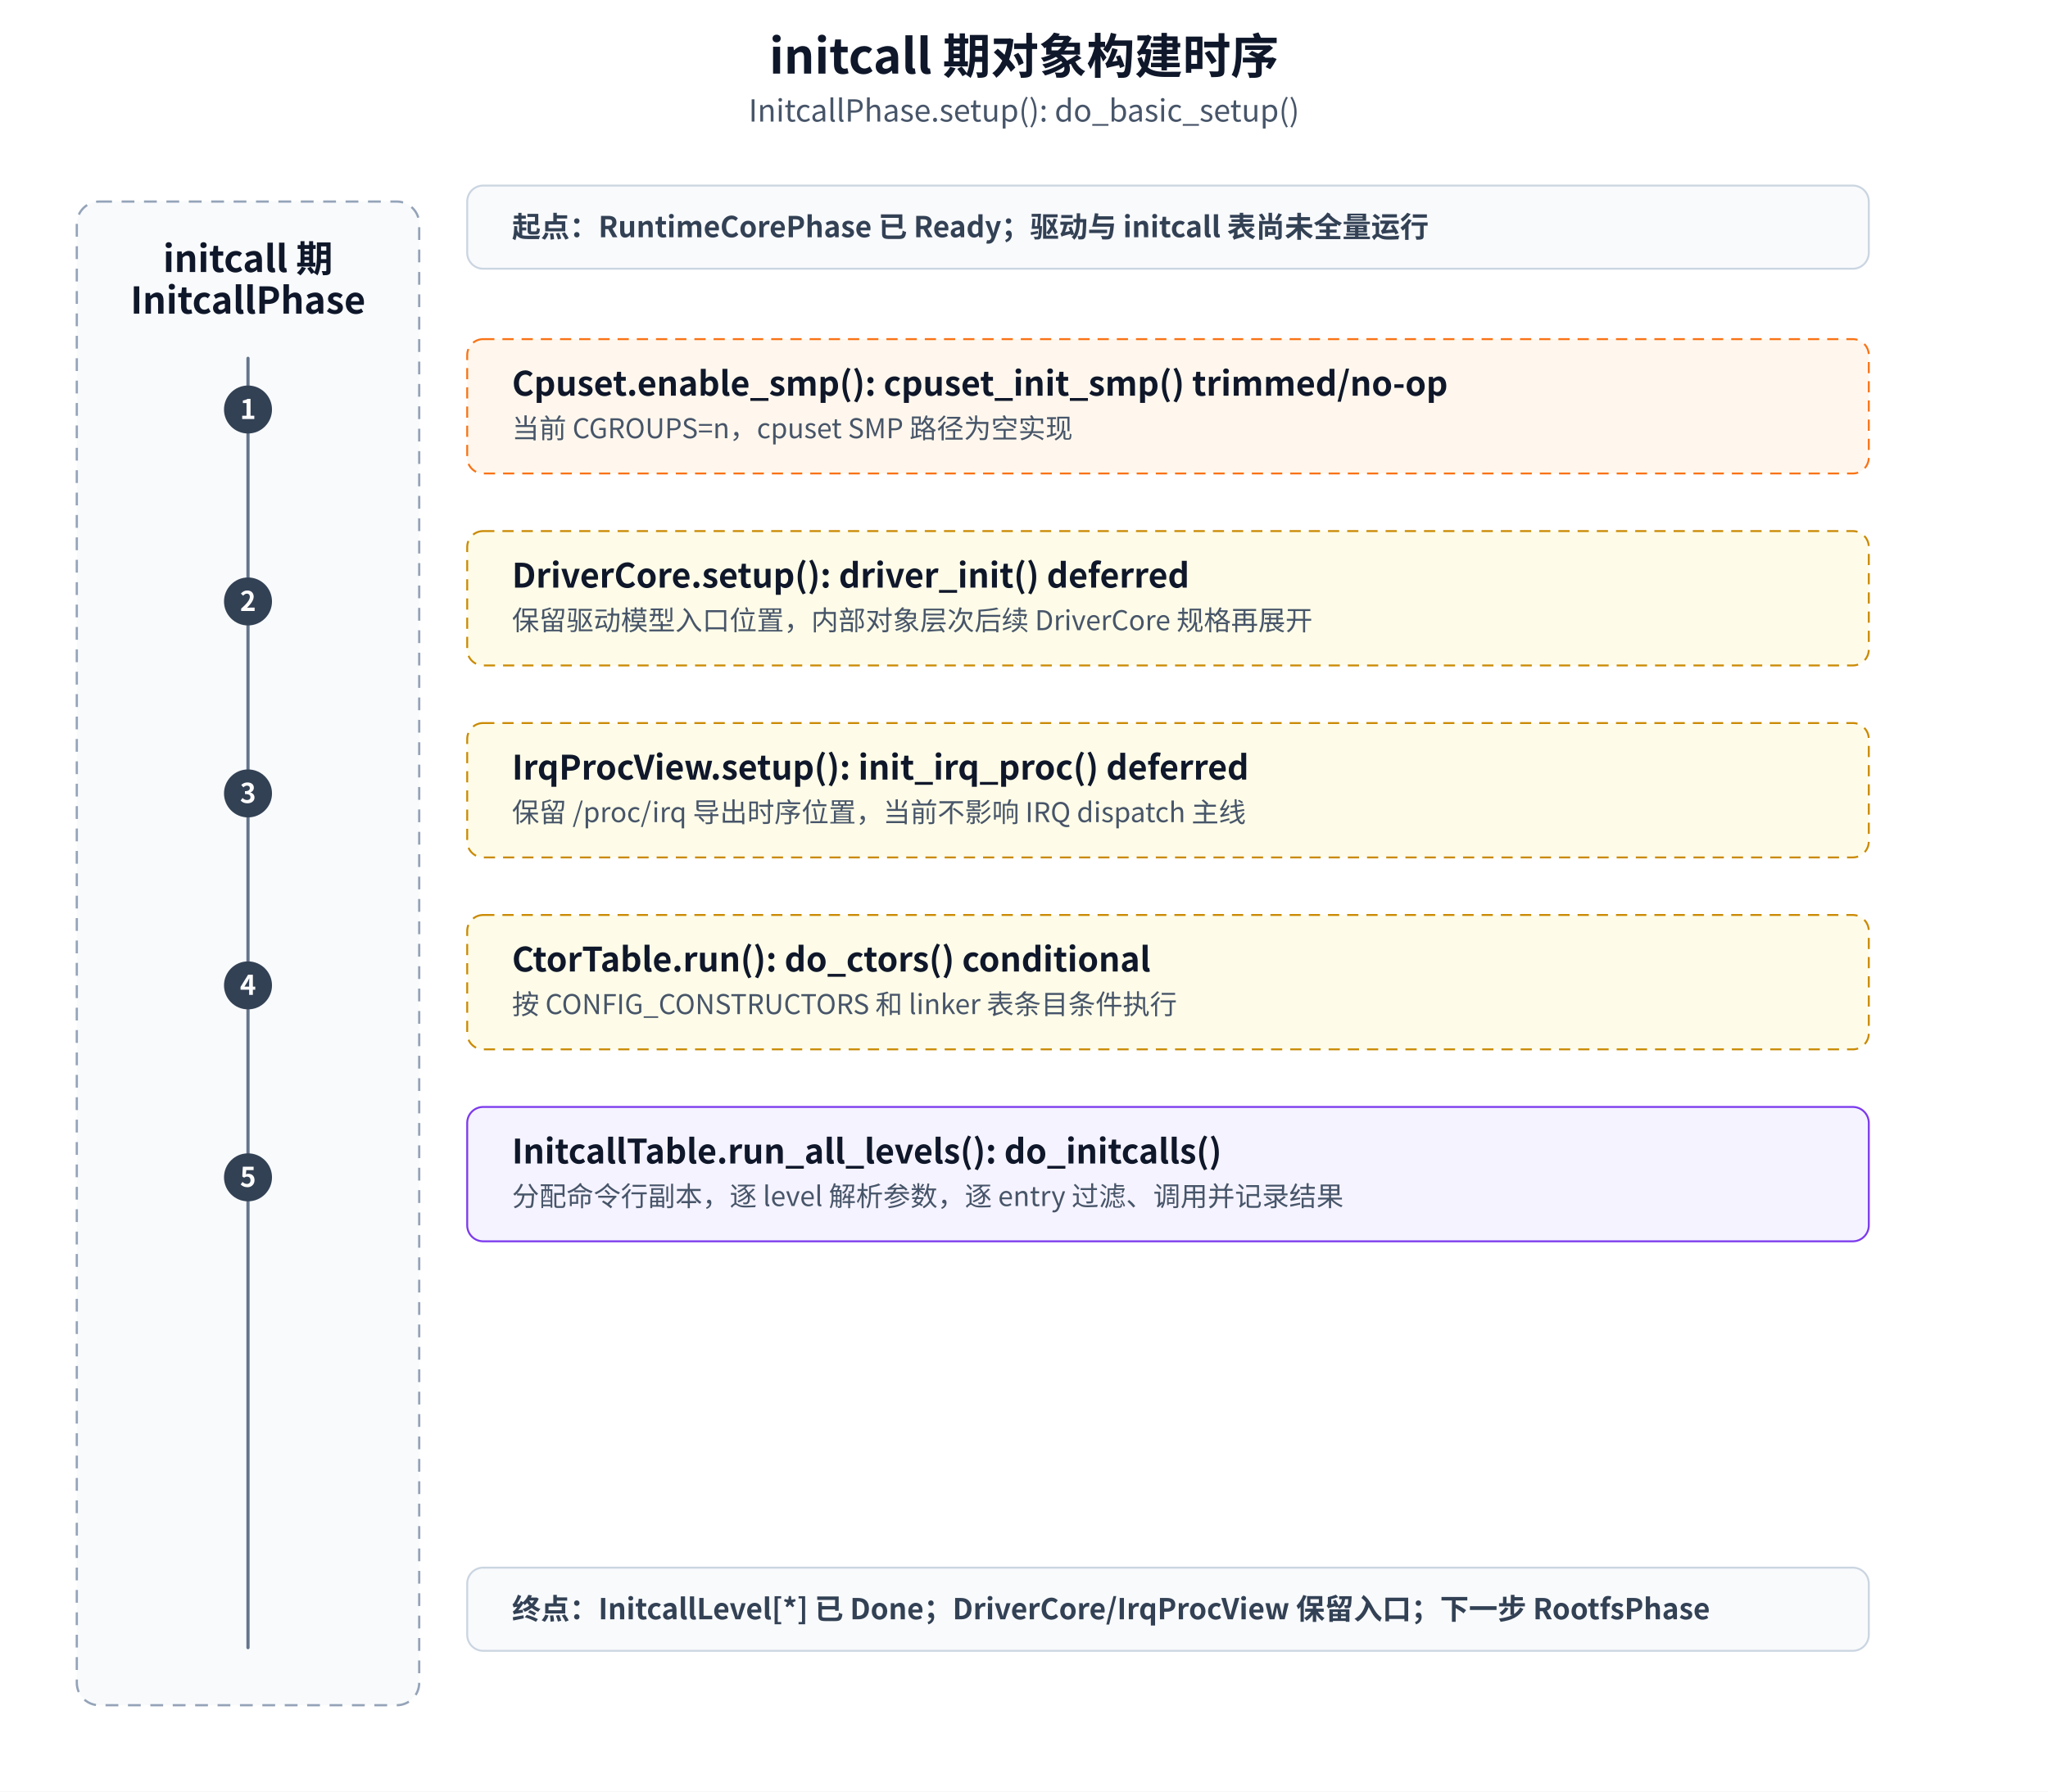
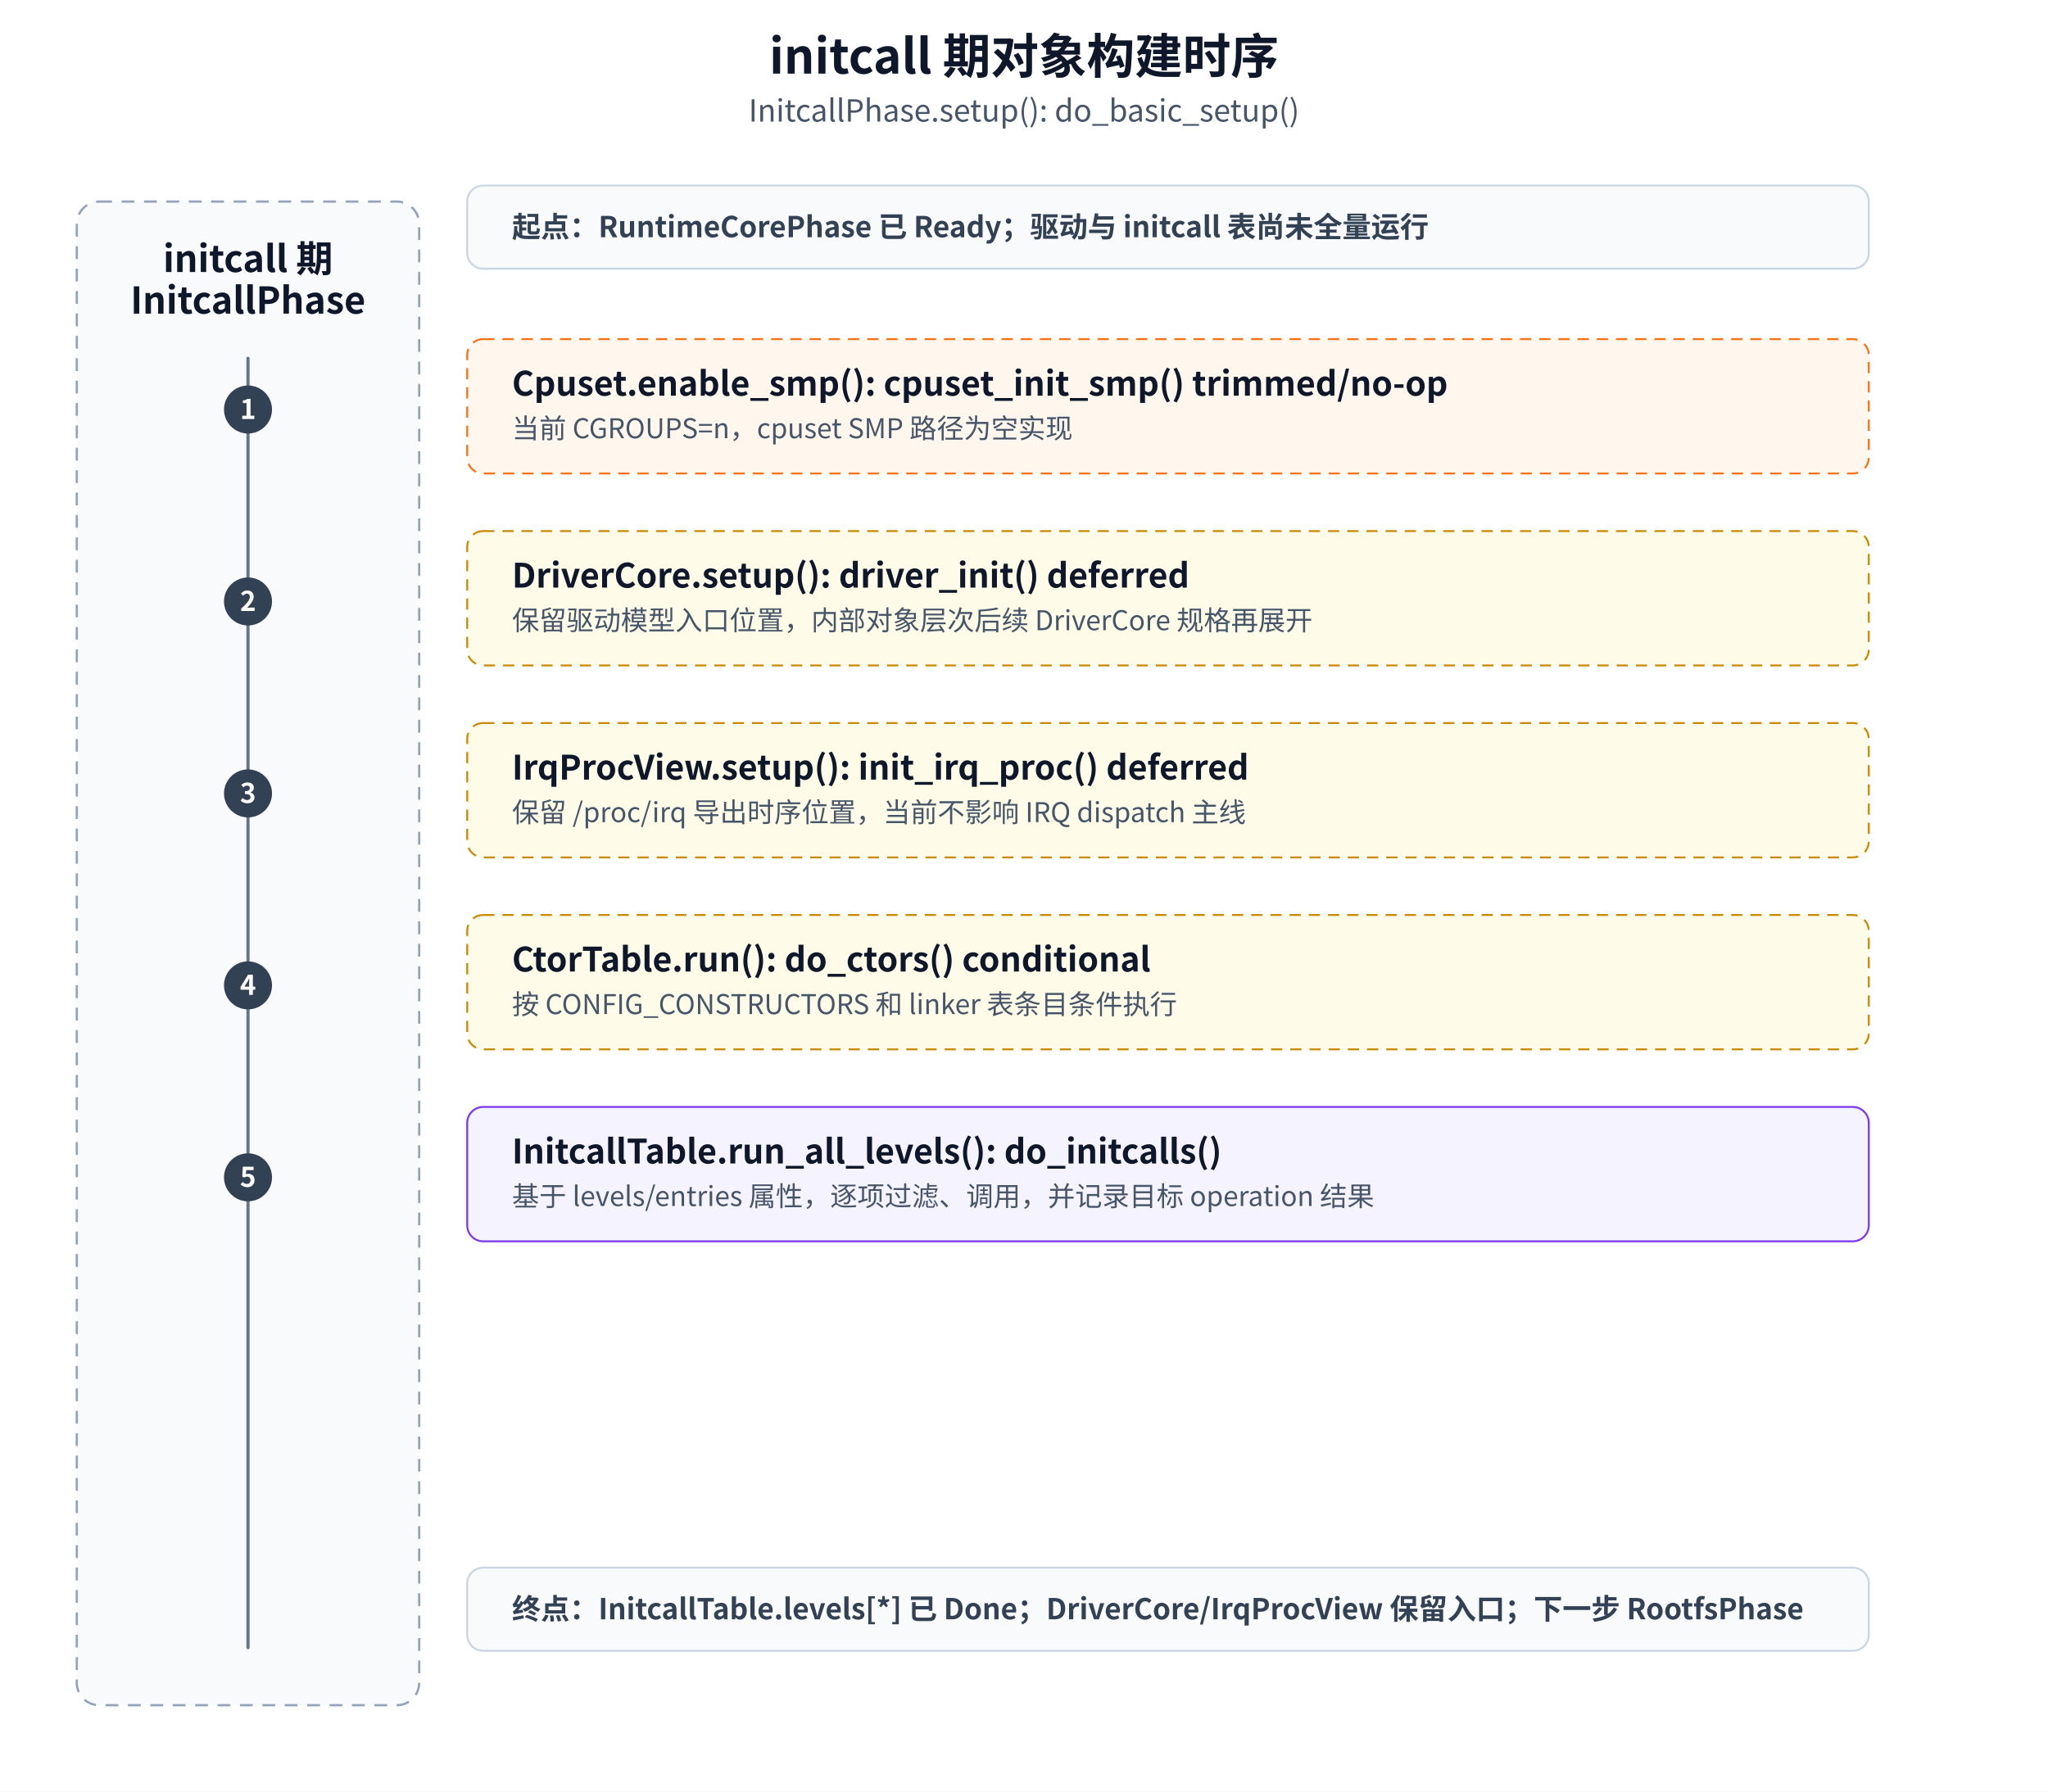
<svg xmlns="http://www.w3.org/2000/svg" width="1280" height="1120" viewBox="0 0 1280 1120" role="img" aria-labelledby="title desc">
  <defs>
    <style>text{font-family:"Microsoft YaHei","Noto Sans CJK SC","Source Han Sans SC",Arial,sans-serif;fill:#0f172a}.title{font-size:30px;font-weight:600}.subtitle{font-size:19px;fill:#475569}.lane{fill:#f8fafc;stroke:#94a3b8;stroke-width:1.4;stroke-dasharray:8 6}.box{fill:#fff;stroke:#334155;stroke-width:1.2}.stage{fill:#f8fafc;stroke:#cbd5e1;stroke-width:1.2}.formal{fill:#ecfdf5;stroke:#10b981}.support{fill:#eff6ff;stroke:#3b82f6}.table{fill:#f5f3ff;stroke:#7c3aed}.trimmed{fill:#fff7ed;stroke:#f97316;stroke-dasharray:7 5}.deferred{fill:#fefce8;stroke:#ca8a04;stroke-dasharray:7 5}.obj{font-size:23px;font-weight:600;dominant-baseline:middle}.line1{font-size:21px;font-weight:600;dominant-baseline:middle}.line2{font-size:17px;fill:#475569;dominant-baseline:middle}.boundary{font-size:18px;font-weight:600;fill:#334155;dominant-baseline:middle}.num{font-size:17px;font-weight:600;fill:#fff;text-anchor:middle;dominant-baseline:middle}.timeline{stroke:#64748b;stroke-width:2;stroke-linecap:round}.dot{fill:#334155}</style>
  </defs>
  <rect width="1280" height="1120" fill="#fff" />
  <text x="640" y="46" text-anchor="middle" class="title">initcall 期对象构建时序</text>
  <text x="640" y="76" text-anchor="middle" class="subtitle">InitcallPhase.setup(): do_basic_setup()</text>
  <rect x="48" y="126" width="214" height="940" rx="14" class="lane" />
  <text x="155" y="162" text-anchor="middle" class="obj">initcall 期</text>
  <text x="155" y="188" text-anchor="middle" class="obj">InitcallPhase</text>
  <line x1="155" y1="224" x2="155" y2="1030" class="timeline" />
  <rect x="292" y="116" width="876" height="52" rx="10" class="stage" />
  <text x="320" y="142" class="boundary">起点：RuntimeCorePhase 已 Ready；驱动与 initcall 表尚未全量运行</text>
  <g transform="translate(0 -48)">
    <g transform="translate(0 56)">
      <circle cx="155" cy="248" r="15" class="dot" />
      <text x="155" y="248" class="num">1</text>
      <rect x="292" y="204" width="876" height="84" rx="10" class="box trimmed" />
      <text x="320" y="232" class="line1">Cpuset.enable_smp(): cpuset_init_smp() trimmed/no-op</text>
      <text x="320" y="260" class="line2">当前 CGROUPS=n，cpuset SMP 路径为空实现</text>
    </g>
    <g transform="translate(0 176)">
      <circle cx="155" cy="248" r="15" class="dot" />
      <text x="155" y="248" class="num">2</text>
      <rect x="292" y="204" width="876" height="84" rx="10" class="box deferred" />
      <text x="320" y="232" class="line1">DriverCore.setup(): driver_init() deferred</text>
      <text x="320" y="260" class="line2">保留驱动模型入口位置，内部对象层次后续 DriverCore 规格再展开</text>
    </g>
    <g transform="translate(0 296)">
      <circle cx="155" cy="248" r="15" class="dot" />
      <text x="155" y="248" class="num">3</text>
      <rect x="292" y="204" width="876" height="84" rx="10" class="box deferred" />
      <text x="320" y="232" class="line1">IrqProcView.setup(): init_irq_proc() deferred</text>
      <text x="320" y="260" class="line2">保留 /proc/irq 导出时序位置，当前不影响 IRQ dispatch 主线</text>
    </g>
    <g transform="translate(0 416)">
      <circle cx="155" cy="248" r="15" class="dot" />
      <text x="155" y="248" class="num">4</text>
      <rect x="292" y="204" width="876" height="84" rx="10" class="box deferred" />
      <text x="320" y="232" class="line1">CtorTable.run(): do_ctors() conditional</text>
      <text x="320" y="260" class="line2">按 CONFIG_CONSTRUCTORS 和 linker 表条目条件执行</text>
    </g>
    <g transform="translate(0 536)">
      <circle cx="155" cy="248" r="15" class="dot" />
      <text x="155" y="248" class="num">5</text>
      <rect x="292" y="204" width="876" height="84" rx="10" class="box table" />
      <text x="320" y="232" class="line1">InitcallTable.run_all_levels(): do_initcalls()</text>
-       <text x="320" y="260" class="line2">分配命令行副本，逐 level 解析参数，逐 entry 过滤、调用并记录结果</text>
+       <text x="320" y="260" class="line2">基于 levels/entries 属性，逐项过滤、调用，并记录目标 operation 结果</text>
    </g>
  </g>
  <rect x="292" y="980" width="876" height="52" rx="10" class="stage" />
-   <text x="320" y="1006" class="boundary">终点：InitcallLevel[*] 已 Done；DriverCore/IrqProcView 保留入口；下一步 RootfsPhase</text>
+   <text x="320" y="1006" class="boundary">终点：InitcallTable.levels[*] 已 Done；DriverCore/IrqProcView 保留入口；下一步 RootfsPhase</text>
</svg>
